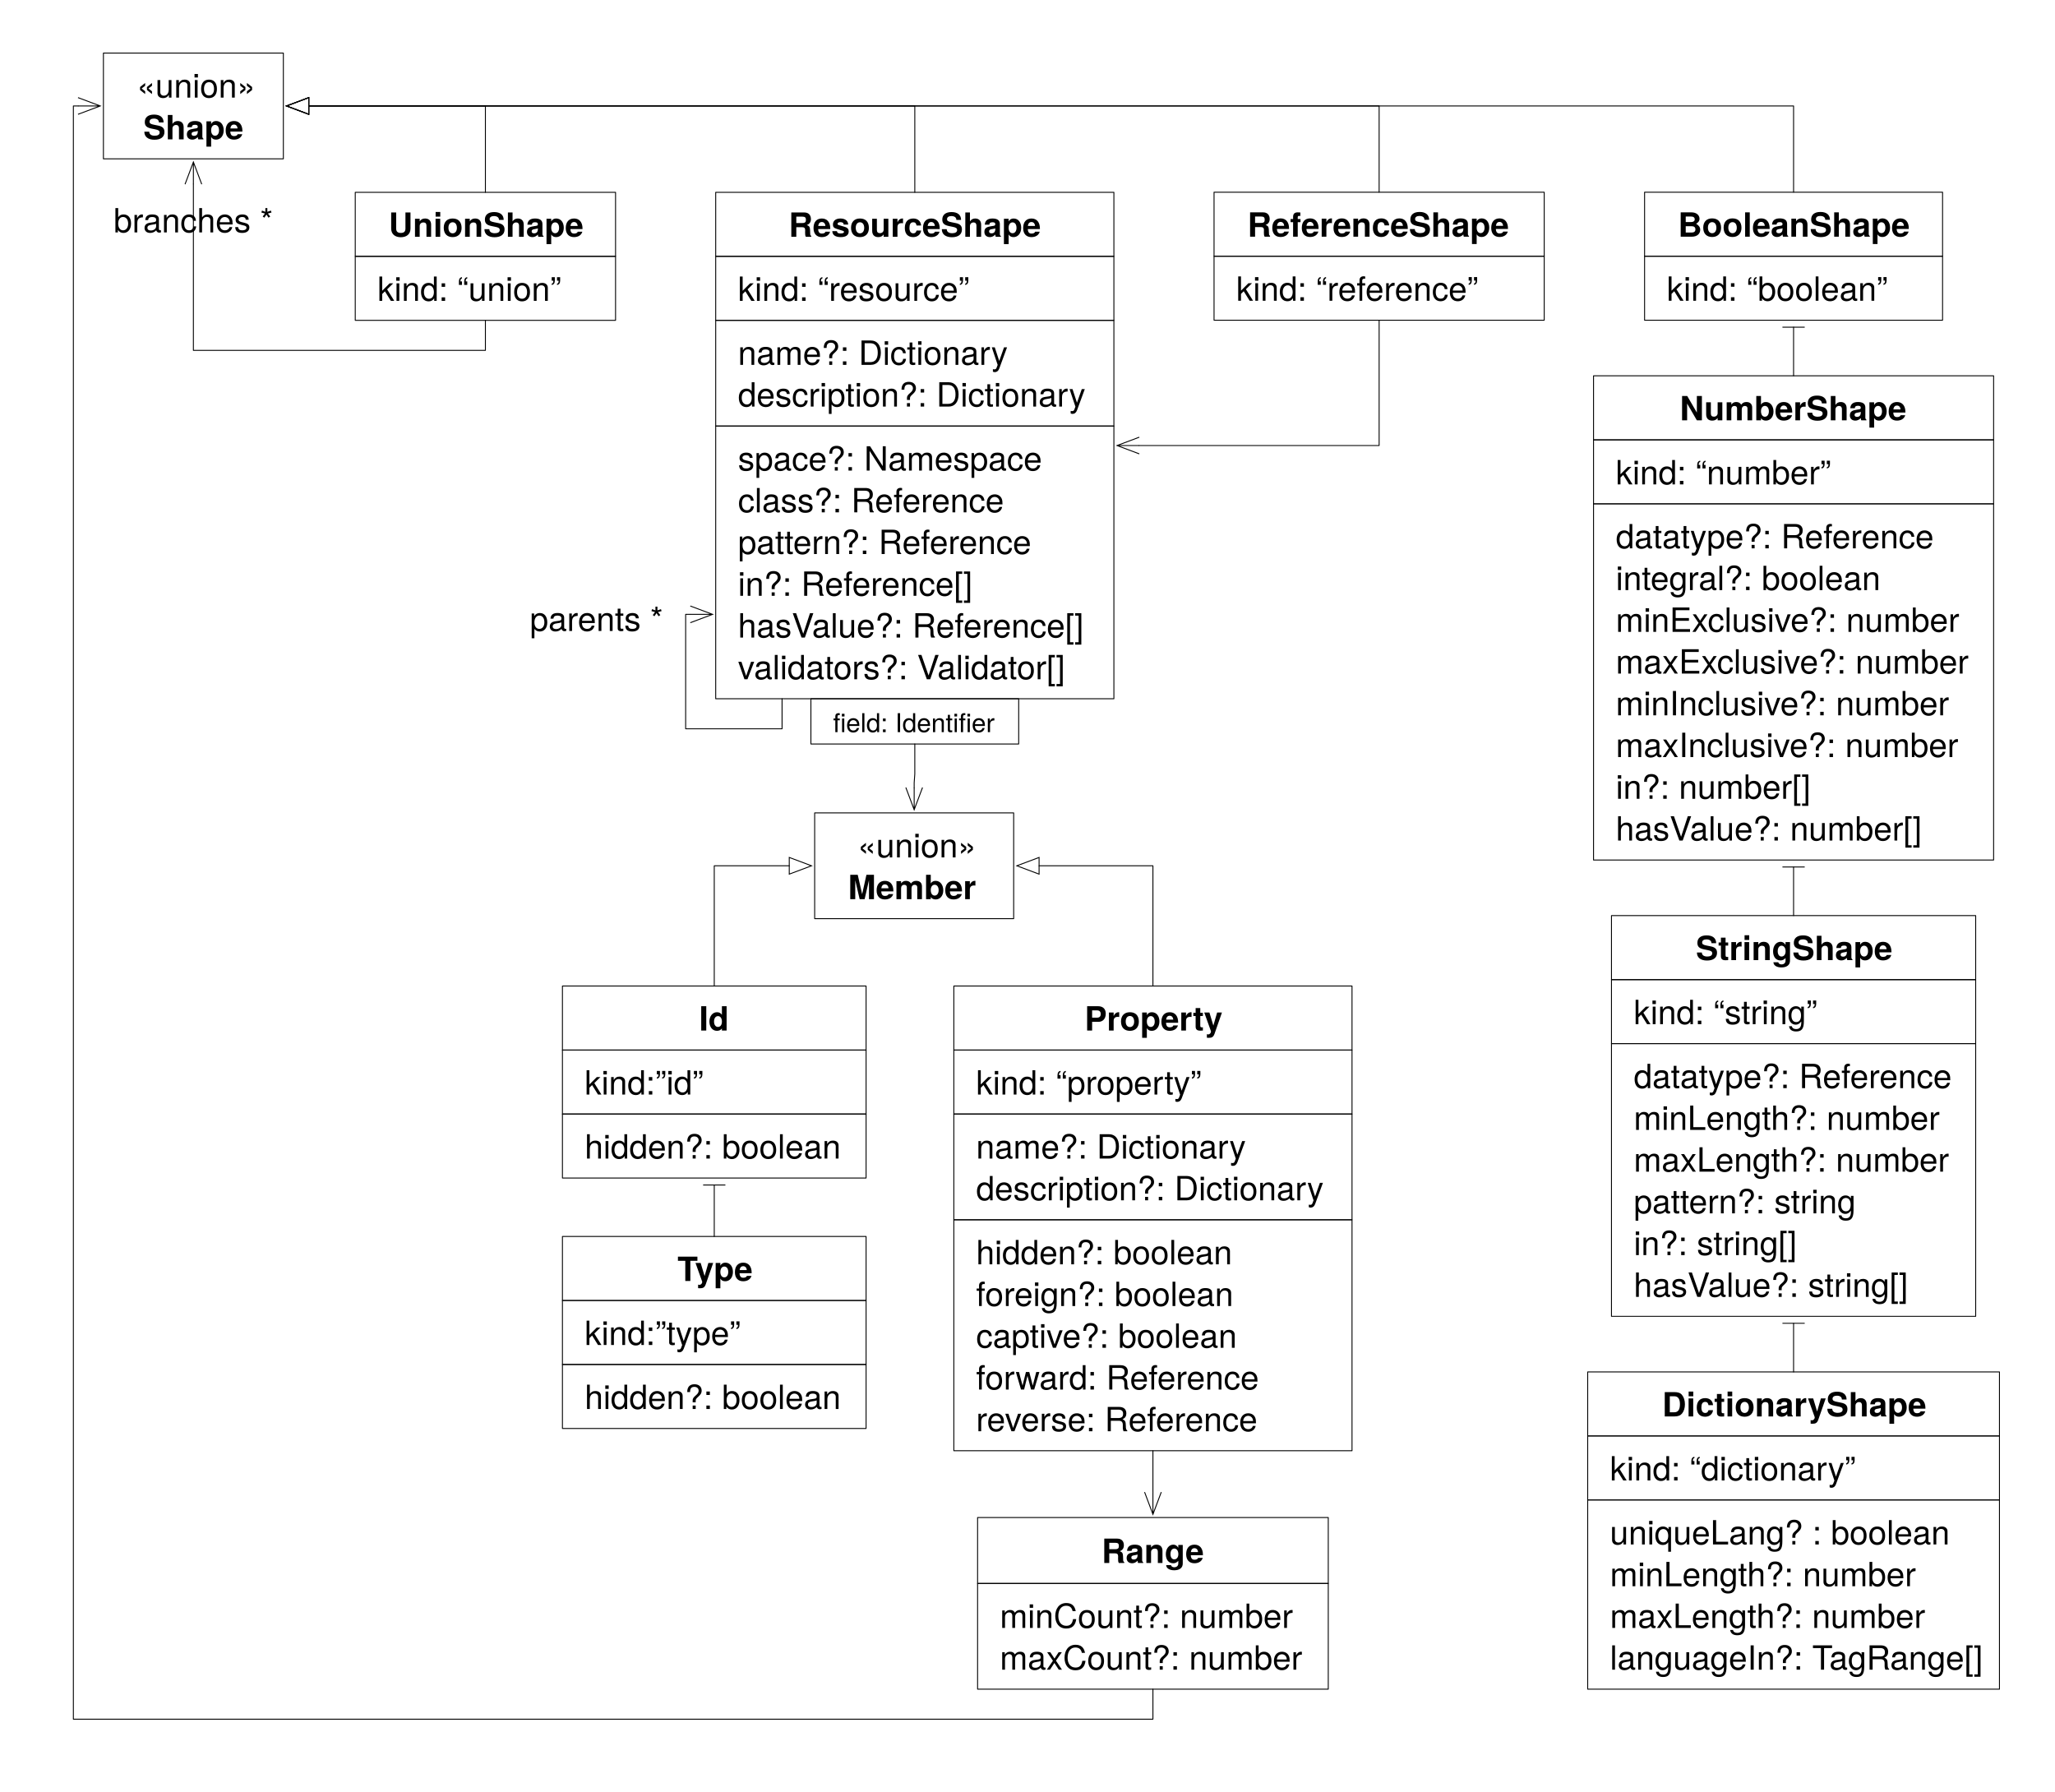
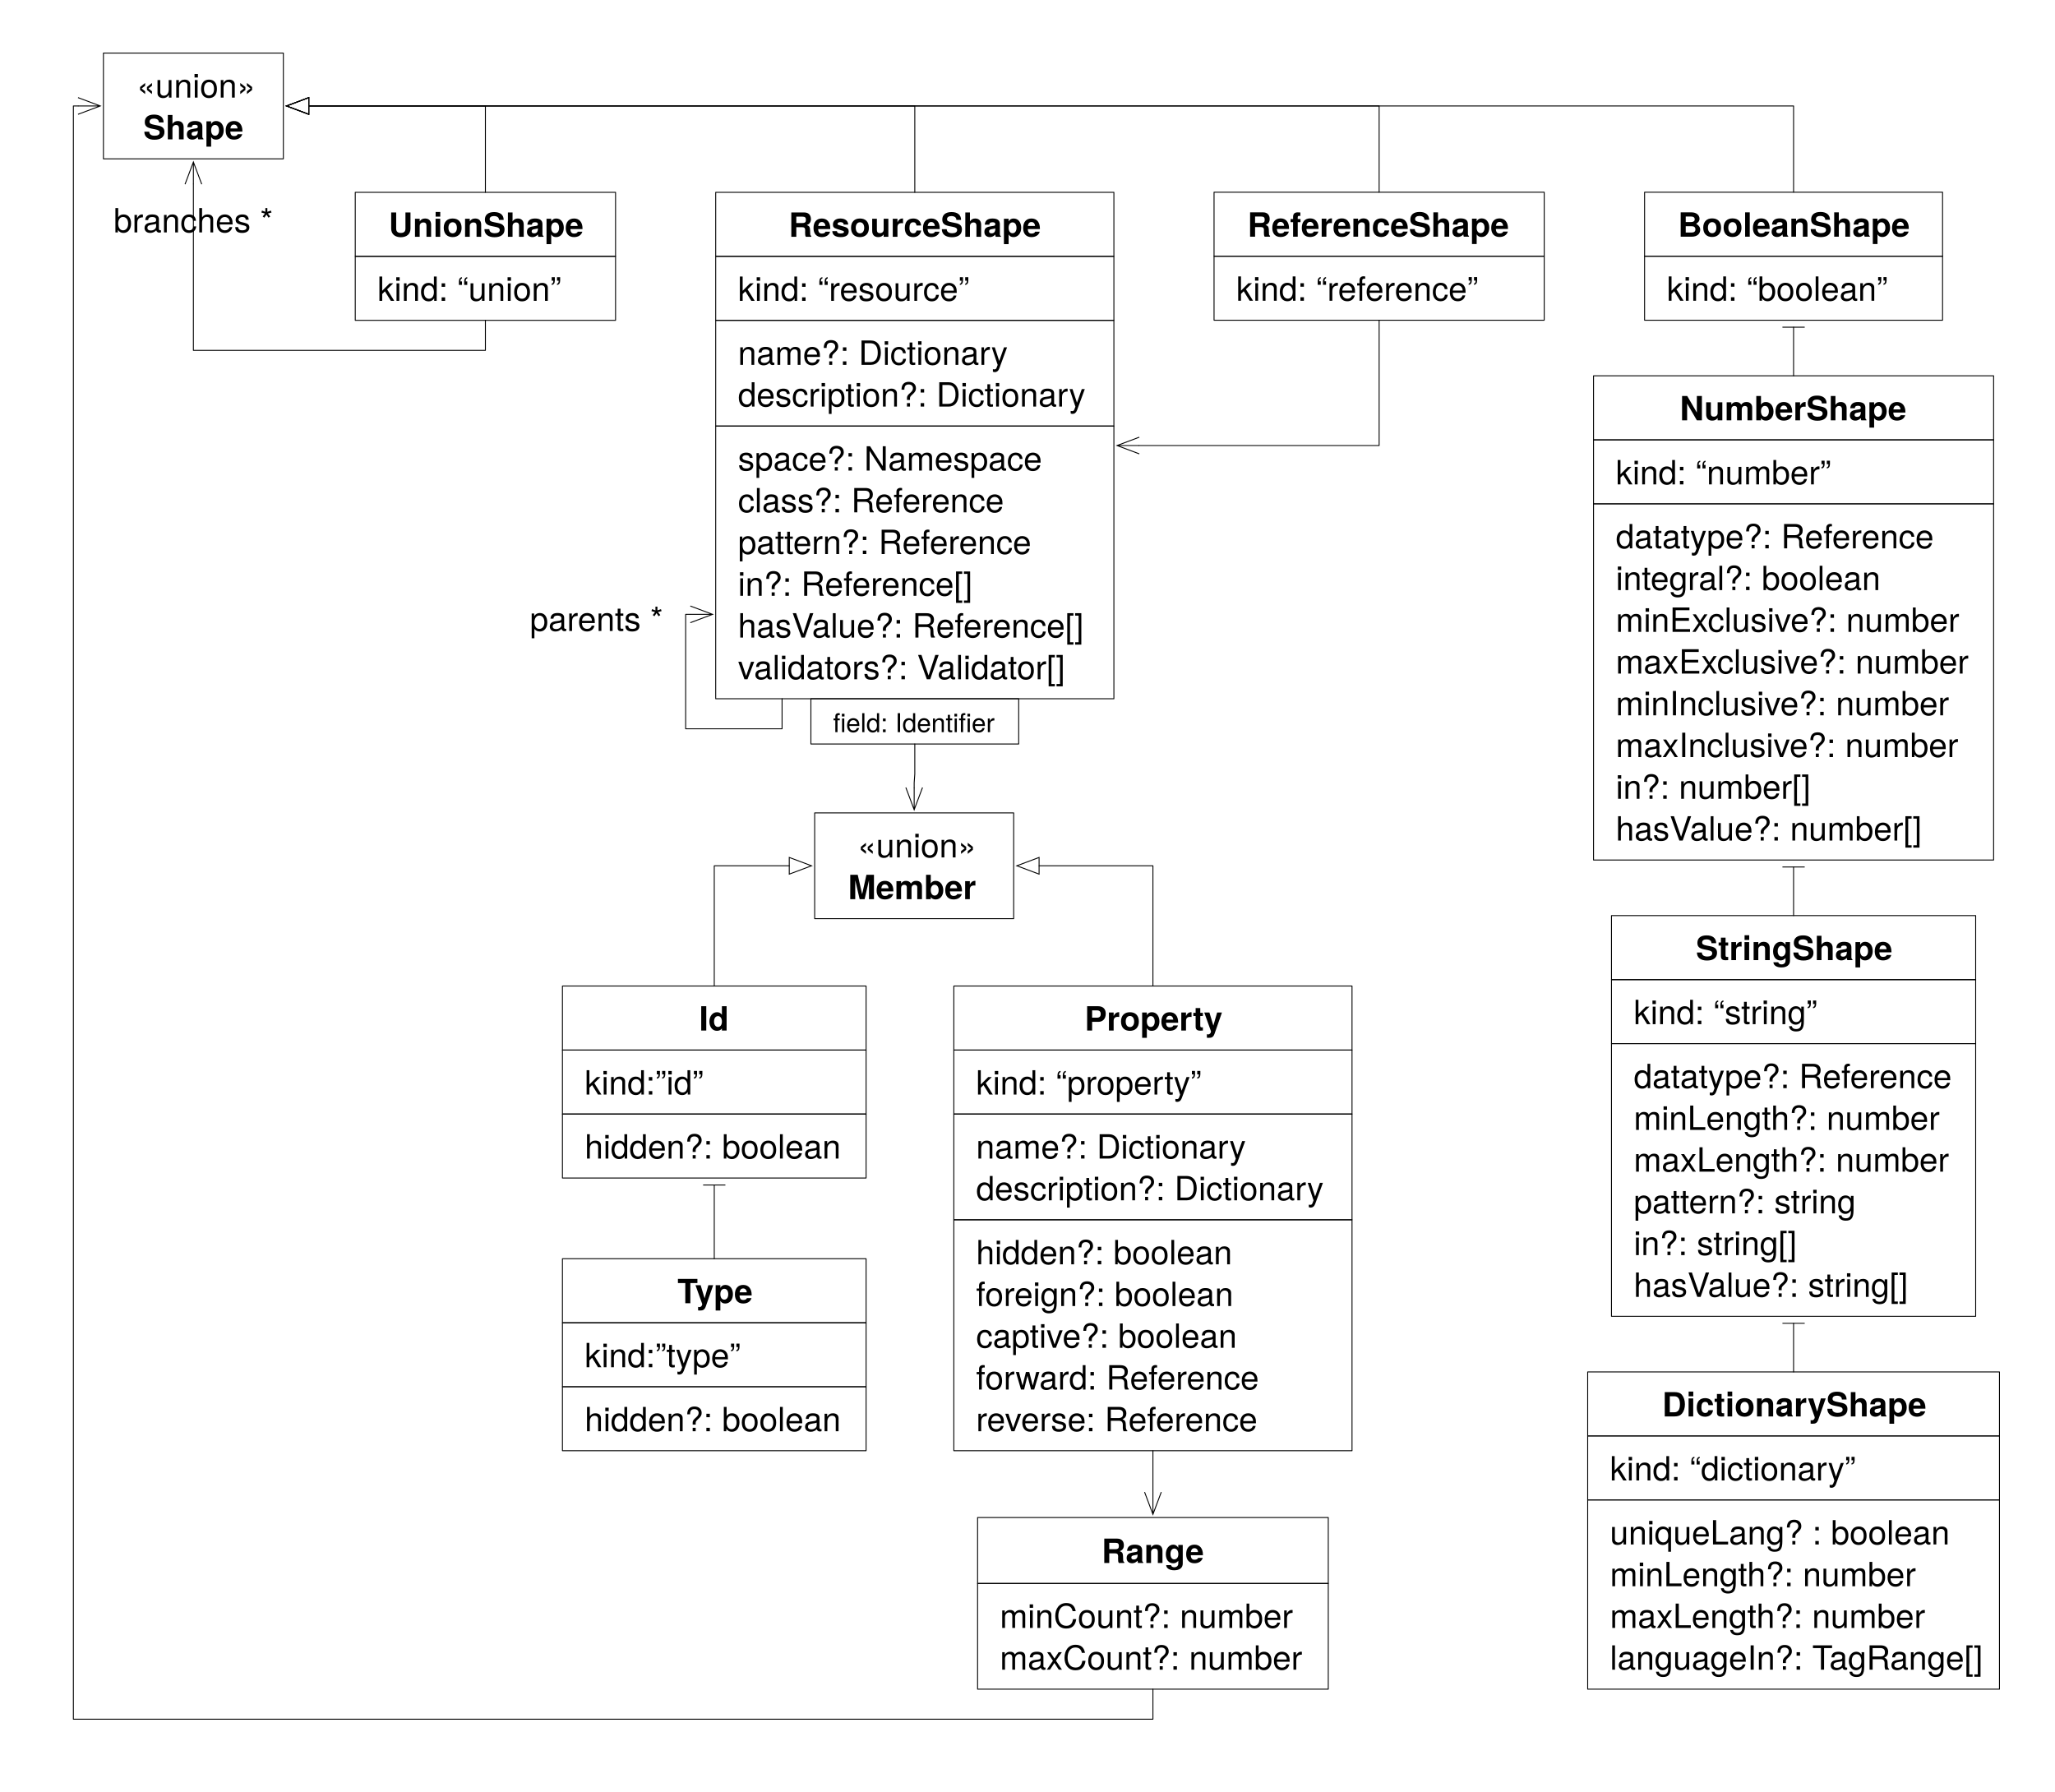
<svg xmlns="http://www.w3.org/2000/svg" version="1.1" viewBox="-79 396 554 483" width="554" height="483">
  <defs>
    <marker orient="auto" overflow="visible" markerUnits="strokeWidth" id="StickArrow_Marker" stroke-linejoin="miter" stroke-miterlimit="10" viewBox="-1 -10 26 20" markerWidth="26" markerHeight="20" color="black">
      <g>
        <path d="M 24 0 L 0 0 M 0 -9 L 24 0 L 0 9" fill="none" stroke="currentColor" stroke-width="1" />
      </g>
    </marker>
    <marker orient="auto" overflow="visible" markerUnits="strokeWidth" id="NegativeControls_Marker" stroke-linejoin="miter" stroke-miterlimit="10" viewBox="-1 -13 2 26" markerWidth="2" markerHeight="26" color="black">
      <g>
        <line x1="0" y1="-12" x2="0" y2="12" fill="none" stroke="currentColor" stroke-width="1" />
      </g>
    </marker>
    <marker orient="auto" overflow="visible" markerUnits="strokeWidth" id="Arrow_Marker" stroke-linejoin="miter" stroke-miterlimit="10" viewBox="-1 -10 26 20" markerWidth="26" markerHeight="20" color="black">
      <g>
        <path d="M 24 0 L 0 -9 L 0 9 Z" fill="none" stroke="currentColor" stroke-width="1" />
      </g>
    </marker>
  </defs>
-   <g id="shape" stroke="none" fill-opacity="1" stroke-dasharray="none" fill="none" stroke-opacity="1">
+   <g id="shape" stroke-dasharray="none" fill="none" fill-opacity="1" stroke-opacity="1" stroke="none">
    <g id="shape_Layer_1">
      <g id="Group_953">
        <g id="Graphic_956">
          <rect x="355.432" y="677.344" width="98.184" height="73.512" stroke="black" stroke-linecap="round" stroke-linejoin="round" stroke-width=".25" />
          <text transform="translate(361.4316 680.3444)" fill="black">
            <tspan font-family="Helvetica Neue" font-size="9" fill="black" x="0" y="9" xml:space="preserve">datatype?: Reference</tspan>
            <tspan font-family="Helvetica Neue" font-size="9" fill="black" x="0" y="20.252" xml:space="preserve">minLength?: number</tspan>
            <tspan font-family="Helvetica Neue" font-size="9" fill="black" x="0" y="31.504" xml:space="preserve">maxLength?: number</tspan>
            <tspan font-family="Helvetica Neue" font-size="9" fill="black" x="0" y="42.756" xml:space="preserve">pattern?: string</tspan>
            <tspan font-family="Helvetica Neue" font-size="9" fill="black" x="0" y="54.008" xml:space="preserve">in?: string[]</tspan>
            <tspan font-family="Helvetica Neue" font-size="9" fill="black" x="0" y="65.26" xml:space="preserve">hasValue?: string[]</tspan>
          </text>
        </g>
        <g id="Graphic_955">
          <rect x="355.432" y="660.092" width="98.184" height="17.252" stroke="black" stroke-linecap="round" stroke-linejoin="round" stroke-width=".25" />
          <text transform="translate(361.4316 663.0924)" fill="black">
            <tspan font-family="Helvetica Neue" font-size="9" fill="black" x="0" y="9" xml:space="preserve">kind: “string”</tspan>
          </text>
        </g>
        <g id="Graphic_954">
          <rect x="355.432" y="642.831" width="98.184" height="17.261" stroke="black" stroke-linecap="round" stroke-linejoin="round" stroke-width=".25" />
          <text transform="translate(378.1851 645.8314)" fill="black">
            <tspan font-family="Helvetica Neue" font-weight="bold" font-size="9" fill="black" x="0" y="9" xml:space="preserve">StringShape</tspan>
          </text>
        </g>
      </g>
      <g id="Group_948">
        <g id="Graphic_950">
          <rect x="364.357" y="465.072" width="80.334" height="17.252" stroke="black" stroke-linecap="round" stroke-linejoin="round" stroke-width=".25" />
          <text transform="translate(370.3566 468.0724)" fill="black">
            <tspan font-family="Helvetica Neue" font-size="9" fill="black" x="0" y="9" xml:space="preserve">kind: “boolean”</tspan>
          </text>
        </g>
        <g id="Graphic_949">
          <rect x="364.357" y="447.811" width="80.334" height="17.261" stroke="black" stroke-linecap="round" stroke-linejoin="round" stroke-width=".25" />
          <text transform="translate(373.3566 450.8113)" fill="black">
            <tspan font-family="Helvetica Neue" font-weight="bold" font-size="9" fill="black" x="0" y="9" xml:space="preserve">BooleanShape</tspan>
          </text>
        </g>
      </g>
      <g id="Line_947">
        <path d="M 167.617 596.566 L 167.617 604.666 L 167.449 607.042 L 167.449 608.292" marker-end="url(#StickArrow_Marker)" stroke="black" stroke-linecap="round" stroke-linejoin="round" stroke-width=".25" />
      </g>
      <g id="Line_946">
        <path d="M 131.835 584.37 L 131.835 592.47 L 105.844 592.47 L 105.844 561.616 L 107.094 561.616" marker-end="url(#StickArrow_Marker)" stroke="black" stroke-linecap="round" stroke-linejoin="round" stroke-width=".25" />
      </g>
      <g id="Graphic_945">
        <text transform="translate(63.83587 557.1007)" fill="black">
          <tspan font-family="Helvetica Neue" font-size="9" fill="black" x="7851497e-19" y="9" xml:space="preserve">parents *</tspan>
        </text>
      </g>
      <g id="Group_941">
        <g id="Graphic_944">
          <rect x="349.019" y="800.358" width="111.009" height="51.008" stroke="black" stroke-linecap="round" stroke-linejoin="round" stroke-width=".25" />
          <text transform="translate(355.0191 803.3584)" fill="black">
            <tspan font-family="Helvetica Neue" font-size="9" fill="black" x="0" y="9" xml:space="preserve">uniqueLang? : boolean</tspan>
            <tspan font-family="Helvetica Neue" font-size="9" fill="black" x="0" y="20.252" xml:space="preserve">minLength?: number</tspan>
            <tspan font-family="Helvetica Neue" font-size="9" fill="black" x="0" y="31.504" xml:space="preserve">maxLength?: number</tspan>
            <tspan font-family="Helvetica Neue" font-size="9" fill="black" x="0" y="42.756" xml:space="preserve">languageIn?: TagRange[]</tspan>
          </text>
        </g>
        <g id="Graphic_943">
          <rect x="349.019" y="783.106" width="111.009" height="17.252" stroke="black" stroke-linecap="round" stroke-linejoin="round" stroke-width=".25" />
          <text transform="translate(355.0191 786.1064)" fill="black">
            <tspan font-family="Helvetica Neue" font-size="9" fill="black" x="0" y="9" xml:space="preserve">kind: “dictionary”</tspan>
          </text>
        </g>
        <g id="Graphic_942">
          <rect x="349.019" y="765.845" width="111.009" height="17.261" stroke="black" stroke-linecap="round" stroke-linejoin="round" stroke-width=".25" />
          <text transform="translate(369.1086 768.8454)" fill="black">
            <tspan font-family="Helvetica Neue" font-weight="bold" font-size="9" fill="black" x="881073e-18" y="9" xml:space="preserve">DictionaryShape</tspan>
          </text>
        </g>
      </g>
      <g id="Group_937">
        <g id="Graphic_964">
          <rect x="178.14" y="724.83" width="107.346" height="62.26" stroke="black" stroke-linecap="round" stroke-linejoin="round" stroke-width=".25" />
          <text transform="translate(184.1404 727.8303)" fill="black">
            <tspan font-family="Helvetica Neue" font-size="9" fill="black" x="0" y="9" xml:space="preserve">hidden?: boolean</tspan>
            <tspan font-family="Helvetica Neue" font-size="9" fill="black" x="0" y="20.252" xml:space="preserve">foreign?: boolean</tspan>
            <tspan font-family="Helvetica Neue" font-size="9" fill="black" x="0" y="31.504" xml:space="preserve">captive?: boolean</tspan>
            <tspan font-family="Helvetica Neue" font-size="9" fill="black" x="0" y="42.756" xml:space="preserve">forward: Reference</tspan>
            <tspan font-family="Helvetica Neue" font-size="9" fill="black" x="0" y="54.008" xml:space="preserve">reverse: Reference</tspan>
          </text>
        </g>
        <g id="Graphic_940">
          <rect x="178.14" y="696.326" width="107.346" height="28.504" stroke="black" stroke-linecap="round" stroke-linejoin="round" stroke-width=".25" />
          <text transform="translate(184.1404 699.3263)" fill="black">
            <tspan font-family="Helvetica Neue" font-size="9" fill="black" x="0" y="9" xml:space="preserve">name?: Dictionary</tspan>
            <tspan font-family="Helvetica Neue" font-size="9" fill="black" x="0" y="20.252" xml:space="preserve">description?: Dictionary</tspan>
          </text>
        </g>
        <g id="Graphic_939">
          <rect x="178.14" y="661.813" width="107.346" height="17.261" stroke="black" stroke-linecap="round" stroke-linejoin="round" stroke-width=".25" />
          <text transform="translate(213.3904 664.8132)" fill="black">
            <tspan font-family="Helvetica Neue" font-weight="bold" font-size="9" fill="black" x="6856737e-19" y="9" xml:space="preserve">Property</tspan>
          </text>
        </g>
        <g id="Graphic_938">
          <rect x="178.14" y="679.074" width="107.346" height="17.252" stroke="black" stroke-linecap="round" stroke-linejoin="round" stroke-width=".25" />
          <text transform="translate(184.1404 682.0743)" fill="black">
            <tspan font-family="Helvetica Neue" font-size="9" fill="black" x="0" y="9" xml:space="preserve">kind: “property”</tspan>
          </text>
        </g>
      </g>
      <g id="Group_933">
        <g id="Graphic_936">
          <rect x="184.544" y="822.862" width="94.539" height="28.504" stroke="black" stroke-linecap="round" stroke-linejoin="round" stroke-width=".25" />
          <text transform="translate(190.5439 825.8624)" fill="black">
            <tspan font-family="Helvetica Neue" font-size="9" fill="black" x="0" y="9" xml:space="preserve">minCount?: number</tspan>
            <tspan font-family="Helvetica Neue" font-size="9" fill="black" x="0" y="20.252" xml:space="preserve">maxCount?: number</tspan>
          </text>
        </g>
        <g id="Graphic_935">
          <rect x="184.544" y="805.09" width="94.539" height="17.772" stroke="black" stroke-linecap="round" stroke-linejoin="round" stroke-width=".25" />
          <text transform="translate(217.9804 808.3458)" fill="black">
            <tspan font-family="Helvetica Neue" font-weight="bold" font-size="9" fill="black" x="5400125e-19" y="9" xml:space="preserve">Range</tspan>
          </text>
        </g>
      </g>
      <g id="Line_932">
        <line x1="231.813" y1="787.09" x2="231.813" y2="798.24" marker-end="url(#StickArrow_Marker)" stroke="black" stroke-linecap="round" stroke-linejoin="round" stroke-width=".25" />
      </g>
      <g id="Group_928">
        <g id="Graphic_931">
          <rect x="72.626" y="696.326" width="81.858" height="17.252" stroke="black" stroke-linecap="round" stroke-linejoin="round" stroke-width=".25" />
          <text transform="translate(78.62595 699.3263)" fill="black">
            <tspan font-family="Helvetica Neue" font-size="9" fill="black" x="0" y="9" xml:space="preserve">hidden?: boolean</tspan>
          </text>
        </g>
        <g id="Graphic_930">
          <rect x="72.626" y="679.074" width="81.858" height="17.252" stroke="black" stroke-linecap="round" stroke-linejoin="round" stroke-width=".25" />
          <text transform="translate(78.62595 682.0743)" fill="black">
            <tspan font-family="Helvetica Neue" font-size="9" fill="black" x="0" y="9" xml:space="preserve">kind:”id”</tspan>
          </text>
        </g>
        <g id="Graphic_929">
          <rect x="72.626" y="661.813" width="81.858" height="17.261" stroke="black" stroke-linecap="round" stroke-linejoin="round" stroke-width=".25" />
          <text transform="translate(109.478 664.8132)" fill="black">
            <tspan font-family="Helvetica Neue" font-weight="bold" font-size="9" fill="black" x="0" y="9" xml:space="preserve">Id</tspan>
          </text>
        </g>
      </g>
      <g id="Group_924">
        <g id="Graphic_927">
-           <rect x="72.626" y="763.838" width="81.858" height="17.252" stroke="black" stroke-linecap="round" stroke-linejoin="round" stroke-width=".25" />
-           <text transform="translate(78.62595 766.8383)" fill="black">
+           <rect x="72.626" y="769.838" width="81.858" height="17.252" stroke="black" stroke-linecap="round" stroke-linejoin="round" stroke-width=".25" />
+           <text transform="translate(78.62595 772.8383)" fill="black">
            <tspan font-family="Helvetica Neue" font-size="9" fill="black" x="0" y="9" xml:space="preserve">hidden?: boolean</tspan>
          </text>
        </g>
        <g id="Graphic_926">
-           <rect x="72.626" y="746.586" width="81.858" height="17.252" stroke="black" stroke-linecap="round" stroke-linejoin="round" stroke-width=".25" />
-           <text transform="translate(78.62595 749.5863)" fill="black">
+           <rect x="72.626" y="752.586" width="81.858" height="17.252" stroke="black" stroke-linecap="round" stroke-linejoin="round" stroke-width=".25" />
+           <text transform="translate(78.62595 755.5863)" fill="black">
            <tspan font-family="Helvetica Neue" font-size="9" fill="black" x="0" y="9" xml:space="preserve">kind:”type”</tspan>
          </text>
        </g>
        <g id="Graphic_925">
-           <rect x="72.626" y="729.325" width="81.858" height="17.261" stroke="black" stroke-linecap="round" stroke-linejoin="round" stroke-width=".25" />
-           <text transform="translate(103.6369 732.3252)" fill="black">
+           <rect x="72.626" y="735.325" width="81.858" height="17.261" stroke="black" stroke-linecap="round" stroke-linejoin="round" stroke-width=".25" />
+           <text transform="translate(103.6369 738.3252)" fill="black">
            <tspan font-family="Helvetica Neue" font-weight="bold" font-size="9" fill="black" x="0" y="9" xml:space="preserve">Type</tspan>
          </text>
        </g>
      </g>
      <g id="Line_923">
-         <line x1="113.555" y1="729.325" x2="113.555" y2="715.453" marker-end="url(#NegativeControls_Marker)" stroke="black" stroke-linecap="round" stroke-linejoin="round" stroke-width=".25" />
+         <line x1="113.555" y1="735.325" x2="113.555" y2="715.453" marker-end="url(#NegativeControls_Marker)" stroke="black" stroke-linecap="round" stroke-linejoin="round" stroke-width=".25" />
      </g>
      <g id="Group_916">
        <g id="Group_918">
          <g id="Graphic_922">
            <rect x="113.944" y="447.841" width="107.346" height="17.261" stroke="black" stroke-linecap="round" stroke-linejoin="round" stroke-width=".25" />
            <text transform="translate(133.6105 450.8413)" fill="black">
              <tspan font-family="Helvetica Neue" font-weight="bold" font-size="9" fill="black" x="0" y="9" xml:space="preserve">ResourceShape</tspan>
            </text>
          </g>
          <g id="Graphic_921">
            <rect x="113.944" y="510.858" width="107.346" height="73.512" stroke="black" stroke-linecap="round" stroke-linejoin="round" stroke-width=".25" />
            <text transform="translate(119.944 513.8584)" fill="black">
              <tspan font-family="Helvetica Neue" font-size="9" fill="black" x="0" y="9" xml:space="preserve">space?: Namespace</tspan>
              <tspan font-family="Helvetica Neue" font-size="9" fill="black" x="0" y="20.252" xml:space="preserve">class?: Reference</tspan>
              <tspan font-family="Helvetica Neue" font-size="9" fill="black" x="0" y="31.504" xml:space="preserve">pattern?: Reference</tspan>
              <tspan font-family="Helvetica Neue" font-size="9" fill="black" x="0" y="42.756" xml:space="preserve">in?: Reference[]</tspan>
              <tspan font-family="Helvetica Neue" font-size="9" fill="black" x="0" y="54.008" xml:space="preserve">hasValue?: Reference[]</tspan>
              <tspan font-family="Helvetica Neue" font-size="9" fill="black" x="0" y="65.26" xml:space="preserve">validators?: Validator[]</tspan>
            </text>
          </g>
          <g id="Graphic_920">
            <rect x="113.944" y="482.354" width="107.346" height="28.504" stroke="black" stroke-linecap="round" stroke-linejoin="round" stroke-width=".25" />
            <text transform="translate(119.944 485.3544)" fill="black">
              <tspan font-family="Helvetica Neue" font-size="9" fill="black" x="0" y="9" xml:space="preserve">name?: Dictionary</tspan>
              <tspan font-family="Helvetica Neue" font-size="9" fill="black" x="0" y="20.252" xml:space="preserve">description?: Dictionary</tspan>
            </text>
          </g>
          <g id="Graphic_919">
            <rect x="113.944" y="465.102" width="107.346" height="17.252" stroke="black" stroke-linecap="round" stroke-linejoin="round" stroke-width=".25" />
            <text transform="translate(119.944 468.1024)" fill="black">
              <tspan font-family="Helvetica Neue" font-size="9" fill="black" x="0" y="9" xml:space="preserve">kind: “resource”</tspan>
            </text>
          </g>
        </g>
        <g id="Graphic_917">
          <rect x="139.608" y="584.37" width="56.018" height="12.196" stroke="black" stroke-linecap="round" stroke-linejoin="round" stroke-width=".25" />
          <text transform="translate(144.608 586.3704)" fill="black">
            <tspan font-family="Helvetica Neue" font-size="7" fill="black" x=".973" y="7" xml:space="preserve">field: Identifier </tspan>
          </text>
        </g>
      </g>
      <g id="Group_912">
        <g id="Graphic_915">
          <rect x="350.594" y="531.826" width="107.859" height="96.016" stroke="black" stroke-linecap="round" stroke-linejoin="round" stroke-width=".25" />
          <text transform="translate(356.5941 534.8264)" fill="black">
            <tspan font-family="Helvetica Neue" font-size="9" fill="black" x="0" y="9" xml:space="preserve">datatype?: Reference</tspan>
            <tspan font-family="Helvetica Neue" font-size="9" fill="black" x="0" y="20.252" xml:space="preserve">integral?: boolean</tspan>
            <tspan font-family="Helvetica Neue" font-size="9" fill="black" x="0" y="31.504" xml:space="preserve">minExclusive?: number</tspan>
            <tspan font-family="Helvetica Neue" font-size="9" fill="black" x="0" y="42.756" xml:space="preserve">maxExclusive?: number</tspan>
            <tspan font-family="Helvetica Neue" font-size="9" fill="black" x="0" y="54.008" xml:space="preserve">minInclusive?: number</tspan>
            <tspan font-family="Helvetica Neue" font-size="9" fill="black" x="0" y="65.26" xml:space="preserve">maxInclusive?: number</tspan>
            <tspan font-family="Helvetica Neue" font-size="9" fill="black" x="0" y="76.512" xml:space="preserve">in?: number[]</tspan>
            <tspan font-family="Helvetica Neue" font-size="9" fill="black" x="0" y="87.764" xml:space="preserve">hasValue?: number[]</tspan>
          </text>
        </g>
        <g id="Graphic_914">
          <rect x="350.594" y="514.574" width="107.859" height="17.252" stroke="black" stroke-linecap="round" stroke-linejoin="round" stroke-width=".25" />
          <text transform="translate(356.5941 517.5744)" fill="black">
            <tspan font-family="Helvetica Neue" font-size="9" fill="black" x="0" y="9" xml:space="preserve">kind: “number”</tspan>
          </text>
        </g>
        <g id="Graphic_913">
          <rect x="350.594" y="497.313" width="107.859" height="17.261" stroke="black" stroke-linecap="round" stroke-linejoin="round" stroke-width=".25" />
          <text transform="translate(373.8561 500.3133)" fill="black">
            <tspan font-family="Helvetica Neue" font-weight="bold" font-size="9" fill="black" x="0" y="9" xml:space="preserve">NumberShape</tspan>
          </text>
        </g>
      </g>
      <g id="Line_908">
        <line x1="404.524" y1="497.313" x2="404.524" y2="484.199" marker-end="url(#NegativeControls_Marker)" stroke="black" stroke-linecap="round" stroke-linejoin="round" stroke-width=".25" />
      </g>
      <g id="Line_907">
        <line x1="404.524" y1="642.831" x2="404.524" y2="629.717" marker-end="url(#NegativeControls_Marker)" stroke="black" stroke-linecap="round" stroke-linejoin="round" stroke-width=".25" />
      </g>
      <g id="Group_903">
        <g id="Graphic_905">
          <rect x="248.29" y="465.072" width="89.01" height="17.252" stroke="black" stroke-linecap="round" stroke-linejoin="round" stroke-width=".25" />
          <text transform="translate(254.29 468.0724)" fill="black">
            <tspan font-family="Helvetica Neue" font-size="9" fill="black" x="0" y="9" xml:space="preserve">kind: “reference”</tspan>
          </text>
        </g>
        <g id="Graphic_904">
          <rect x="248.29" y="447.811" width="89.01" height="17.261" stroke="black" stroke-linecap="round" stroke-linejoin="round" stroke-width=".25" />
          <text transform="translate(257.29 450.8113)" fill="black">
            <tspan font-family="Helvetica Neue" font-weight="bold" font-size="9" fill="black" x="0" y="9" xml:space="preserve">ReferenceShape</tspan>
          </text>
        </g>
      </g>
      <g id="Line_902">
        <path d="M 292.795 482.324 L 292.795 516.106 L 228.14 516.106" marker-end="url(#StickArrow_Marker)" stroke="black" stroke-linecap="round" stroke-linejoin="round" stroke-width=".25" />
      </g>
      <g id="Line_901">
        <path d="M 231.813 851.366 L 231.813 859.466 L -59.22 859.466 L -59.22 424.564 L -57.97 424.564" marker-end="url(#StickArrow_Marker)" stroke="black" stroke-linecap="round" stroke-linejoin="round" stroke-width=".25" />
      </g>
      <g id="Group_893">
        <g id="Graphic_895">
          <rect x="16.771" y="465.102" width="70.173" height="17.252" stroke="black" stroke-linecap="round" stroke-linejoin="round" stroke-width=".25" />
          <text transform="translate(22.77096 468.1024)" fill="black">
            <tspan font-family="Helvetica Neue" font-size="9" fill="black" x="0" y="9" xml:space="preserve">kind: “union”</tspan>
          </text>
        </g>
        <g id="Graphic_894">
          <rect x="16.771" y="447.841" width="70.173" height="17.261" stroke="black" stroke-linecap="round" stroke-linejoin="round" stroke-width=".25" />
          <text transform="translate(25.77096 450.8413)" fill="black">
            <tspan font-family="Helvetica Neue" font-weight="bold" font-size="9" fill="black" x="0" y="9" xml:space="preserve">UnionShape</tspan>
          </text>
        </g>
      </g>
      <g id="Group_889">
        <g id="Graphic_890">
          <rect x="-51.12" y="410.307" width="48.51" height="28.513" stroke="black" stroke-linecap="round" stroke-linejoin="round" stroke-width=".25" />
          <text transform="translate(-42.11971 413.3072)" fill="black">
            <tspan font-family="Helvetica Neue" font-size="9" fill="black" x="0" y="9" xml:space="preserve">«union»</tspan>
            <tspan font-family="Helvetica Neue" font-weight="bold" font-size="9" fill="black" x="1.75" y="20.252" xml:space="preserve">Shape</tspan>
          </text>
        </g>
      </g>
      <g id="Line_888">
        <path d="M 51.857 447.841 L 51.857 424.564 L 4.24 424.564" marker-end="url(#Arrow_Marker)" stroke="black" stroke-linecap="round" stroke-linejoin="round" stroke-width=".25" />
      </g>
      <g id="Group_878">
        <g id="Graphic_879">
          <rect x="140.624" y="615.142" width="53.649" height="28.513" stroke="black" stroke-linecap="round" stroke-linejoin="round" stroke-width=".25" />
          <text transform="translate(149.6243 618.142)" fill="black">
            <tspan font-family="Helvetica Neue" font-size="9" fill="black" x="2.57" y="9" xml:space="preserve">«union»</tspan>
            <tspan font-family="Helvetica Neue" font-weight="bold" font-size="9" fill="black" x="6288303e-19" y="20.252" xml:space="preserve">Member</tspan>
          </text>
        </g>
      </g>
      <g id="Line_877">
        <path d="M 113.555 661.813 L 113.555 629.399 L 133.774 629.399" marker-end="url(#Arrow_Marker)" stroke="black" stroke-linecap="round" stroke-linejoin="round" stroke-width=".25" />
      </g>
      <g id="Line_876">
        <path d="M 231.813 661.813 L 231.813 629.399 L 201.123 629.399" marker-end="url(#Arrow_Marker)" stroke="black" stroke-linecap="round" stroke-linejoin="round" stroke-width=".25" />
      </g>
      <g id="Line_957">
        <path d="M 167.617 447.841 L 167.617 424.564 L 4.24 424.564" marker-end="url(#Arrow_Marker)" stroke="black" stroke-linecap="round" stroke-linejoin="round" stroke-width=".25" />
      </g>
      <g id="Line_958">
        <path d="M 292.795 447.811 L 292.795 424.564 L 4.24 424.564" marker-end="url(#Arrow_Marker)" stroke="black" stroke-linecap="round" stroke-linejoin="round" stroke-width=".25" />
      </g>
      <g id="Line_959">
        <path d="M 404.524 447.811 L 404.524 424.564 L 4.24 424.564" marker-end="url(#Arrow_Marker)" stroke="black" stroke-linecap="round" stroke-linejoin="round" stroke-width=".25" />
      </g>
      <g id="Line_960">
        <path d="M 51.857 482.354 L 51.857 490.454 L -26.865 490.454 L -26.865 445.67" marker-end="url(#StickArrow_Marker)" stroke="black" stroke-linecap="round" stroke-linejoin="round" stroke-width=".25" />
      </g>
      <g id="Graphic_961">
        <text transform="translate(-48.37021 449.6527)" fill="black">
          <tspan font-family="Helvetica Neue" font-size="9" fill="black" x="0" y="9" xml:space="preserve">branches *</tspan>
        </text>
      </g>
      <g id="Line_963">
        <line x1="404.524" y1="765.845" x2="404.524" y2="752.731" marker-end="url(#NegativeControls_Marker)" stroke="black" stroke-linecap="round" stroke-linejoin="round" stroke-width=".25" />
      </g>
    </g>
  </g>
</svg>
